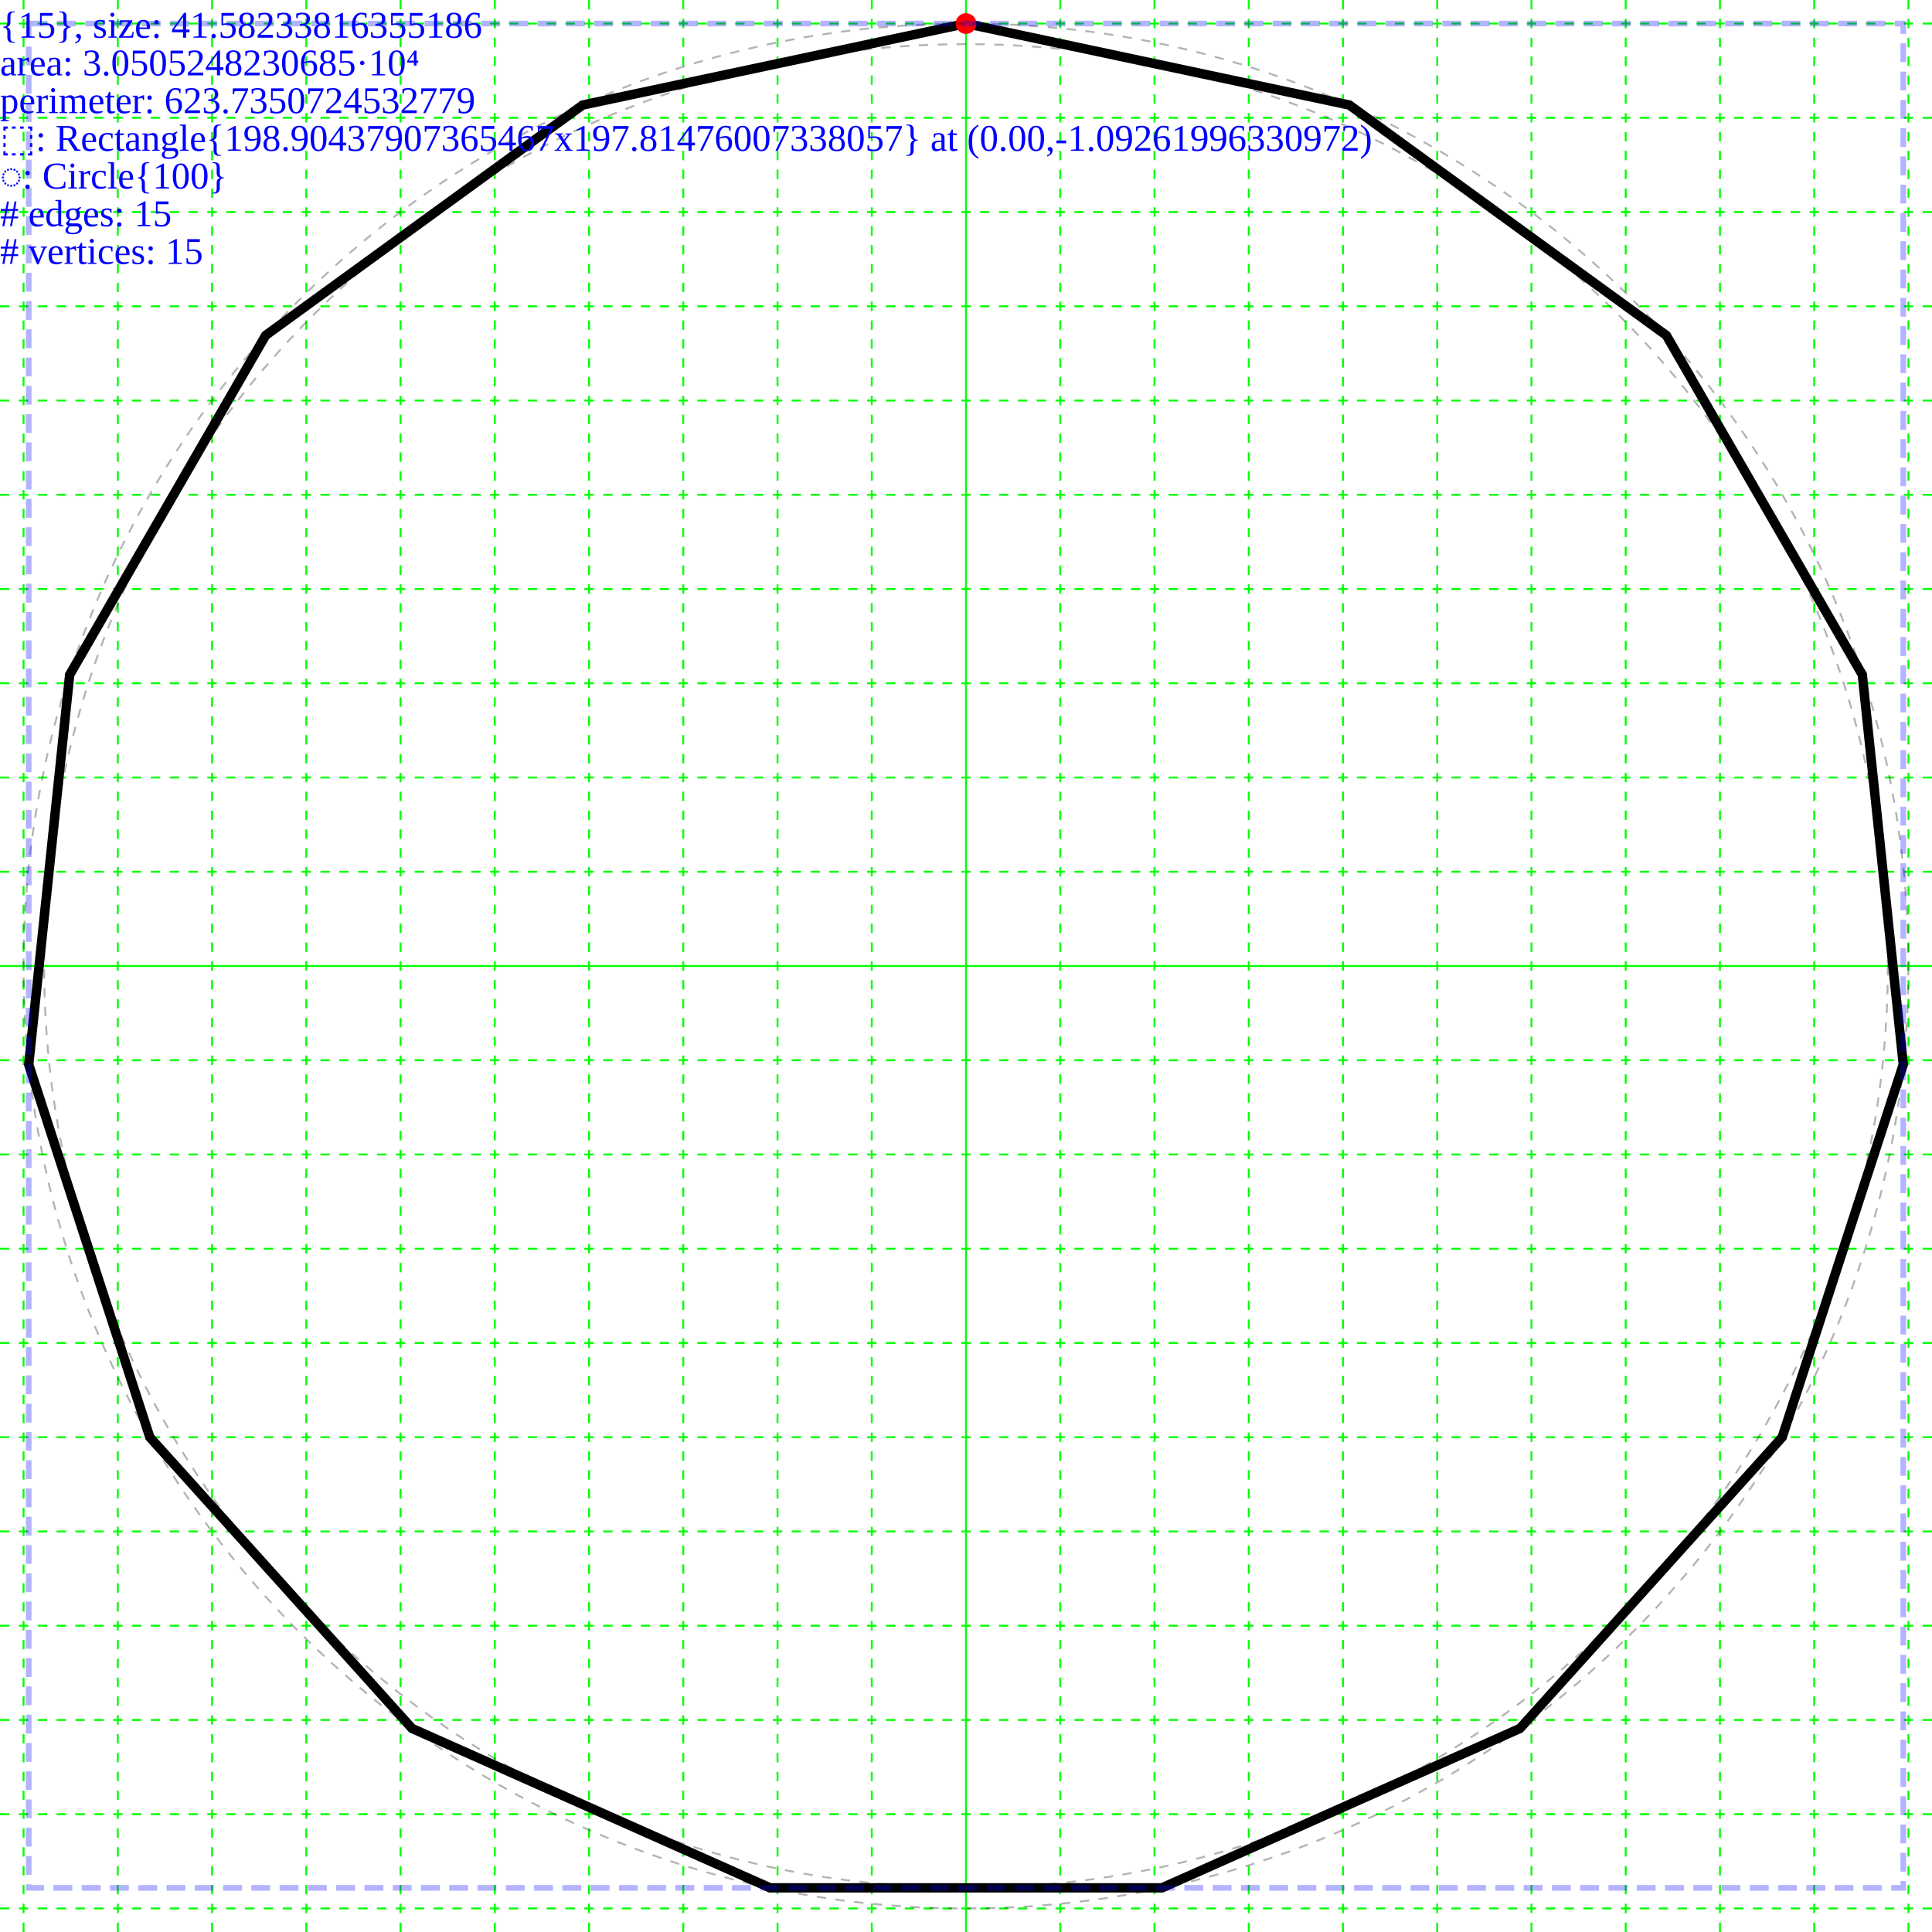
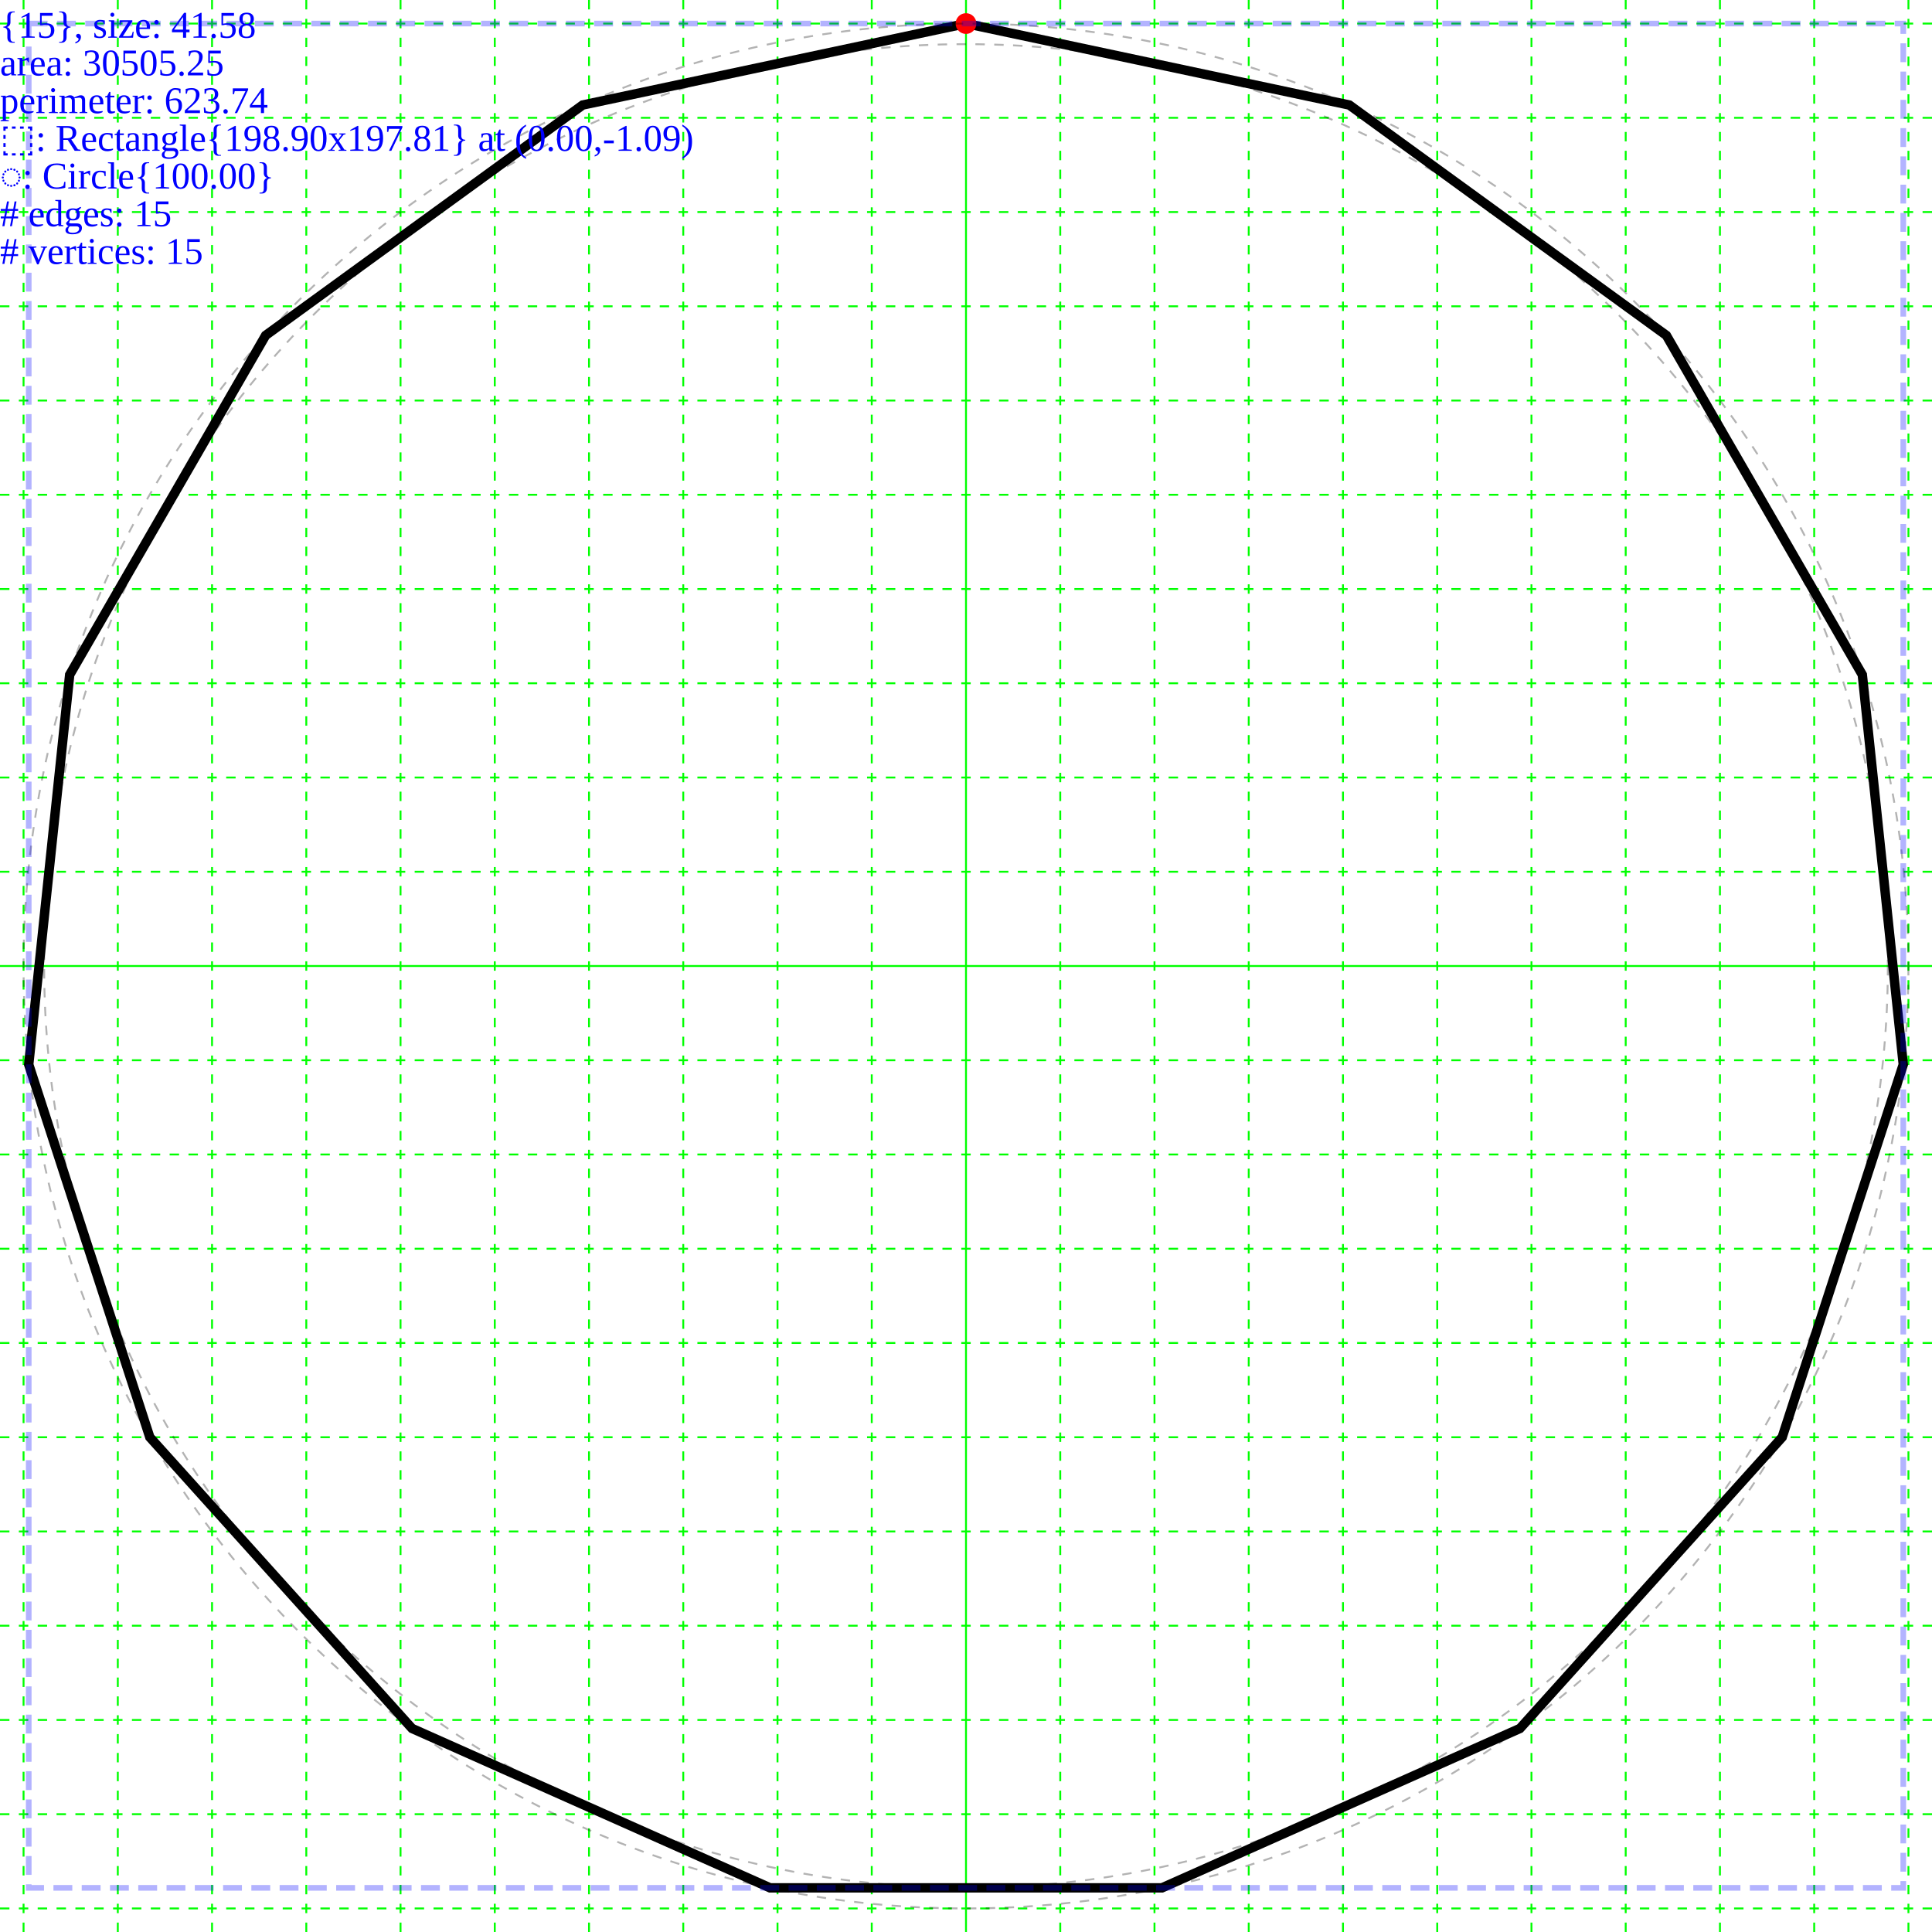
<svg xmlns="http://www.w3.org/2000/svg" height="205.0" width="205.0">
  <g transform="translate(102.5,102.5)">
    <g id="grid">
      <line stroke="#00ff00" stroke-width="0.2" x1="0" x2="0" y1="-102.5" y2="102.5" />
      <line stroke="#00ff00" stroke-dasharray="1,1" stroke-width="0.2" x1="10.0" x2="10.0" y1="-102.5" y2="102.5" />
      <line stroke="#00ff00" stroke-dasharray="1,1" stroke-width="0.2" x1="-10.0" x2="-10.0" y1="-102.5" y2="102.5" />
      <line stroke="#00ff00" stroke-dasharray="1,1" stroke-width="0.2" x1="20.0" x2="20.0" y1="-102.5" y2="102.5" />
      <line stroke="#00ff00" stroke-dasharray="1,1" stroke-width="0.2" x1="-20.0" x2="-20.0" y1="-102.5" y2="102.5" />
      <line stroke="#00ff00" stroke-dasharray="1,1" stroke-width="0.2" x1="30.0" x2="30.0" y1="-102.5" y2="102.5" />
      <line stroke="#00ff00" stroke-dasharray="1,1" stroke-width="0.2" x1="-30.0" x2="-30.0" y1="-102.5" y2="102.5" />
      <line stroke="#00ff00" stroke-dasharray="1,1" stroke-width="0.2" x1="40.0" x2="40.0" y1="-102.5" y2="102.5" />
      <line stroke="#00ff00" stroke-dasharray="1,1" stroke-width="0.2" x1="-40.0" x2="-40.0" y1="-102.5" y2="102.5" />
      <line stroke="#00ff00" stroke-dasharray="1,1" stroke-width="0.2" x1="50.0" x2="50.0" y1="-102.5" y2="102.5" />
      <line stroke="#00ff00" stroke-dasharray="1,1" stroke-width="0.2" x1="-50.0" x2="-50.0" y1="-102.5" y2="102.5" />
      <line stroke="#00ff00" stroke-dasharray="1,1" stroke-width="0.2" x1="60.0" x2="60.0" y1="-102.5" y2="102.5" />
      <line stroke="#00ff00" stroke-dasharray="1,1" stroke-width="0.2" x1="-60.0" x2="-60.0" y1="-102.5" y2="102.5" />
      <line stroke="#00ff00" stroke-dasharray="1,1" stroke-width="0.2" x1="70.0" x2="70.0" y1="-102.5" y2="102.5" />
      <line stroke="#00ff00" stroke-dasharray="1,1" stroke-width="0.2" x1="-70.0" x2="-70.0" y1="-102.5" y2="102.5" />
      <line stroke="#00ff00" stroke-dasharray="1,1" stroke-width="0.2" x1="80.0" x2="80.0" y1="-102.5" y2="102.5" />
      <line stroke="#00ff00" stroke-dasharray="1,1" stroke-width="0.2" x1="-80.0" x2="-80.0" y1="-102.5" y2="102.5" />
      <line stroke="#00ff00" stroke-dasharray="1,1" stroke-width="0.2" x1="90.0" x2="90.0" y1="-102.5" y2="102.5" />
      <line stroke="#00ff00" stroke-dasharray="1,1" stroke-width="0.2" x1="-90.0" x2="-90.0" y1="-102.5" y2="102.5" />
      <line stroke="#00ff00" stroke-dasharray="1,1" stroke-width="0.2" x1="100.0" x2="100.0" y1="-102.5" y2="102.5" />
      <line stroke="#00ff00" stroke-dasharray="1,1" stroke-width="0.2" x1="-100.0" x2="-100.0" y1="-102.5" y2="102.5" />
      <line stroke="#00ff00" stroke-dasharray="1,1" stroke-width="0.2" x1="110.0" x2="110.0" y1="-102.5" y2="102.5" />
      <line stroke="#00ff00" stroke-dasharray="1,1" stroke-width="0.2" x1="-110.0" x2="-110.0" y1="-102.5" y2="102.5" />
      <line stroke="#00ff00" stroke-width="0.2" x1="-102.5" x2="102.5" y1="0" y2="0" />
      <line stroke="#00ff00" stroke-dasharray="1,1" stroke-width="0.2" x1="-102.5" x2="102.5" y1="10.0" y2="10.0" />
      <line stroke="#00ff00" stroke-dasharray="1,1" stroke-width="0.2" x1="-102.5" x2="102.5" y1="-10.0" y2="-10.0" />
      <line stroke="#00ff00" stroke-dasharray="1,1" stroke-width="0.2" x1="-102.5" x2="102.5" y1="20.0" y2="20.0" />
      <line stroke="#00ff00" stroke-dasharray="1,1" stroke-width="0.2" x1="-102.5" x2="102.5" y1="-20.0" y2="-20.0" />
      <line stroke="#00ff00" stroke-dasharray="1,1" stroke-width="0.2" x1="-102.5" x2="102.5" y1="30.0" y2="30.0" />
      <line stroke="#00ff00" stroke-dasharray="1,1" stroke-width="0.2" x1="-102.5" x2="102.5" y1="-30.0" y2="-30.0" />
      <line stroke="#00ff00" stroke-dasharray="1,1" stroke-width="0.2" x1="-102.5" x2="102.5" y1="40.0" y2="40.0" />
      <line stroke="#00ff00" stroke-dasharray="1,1" stroke-width="0.2" x1="-102.5" x2="102.5" y1="-40.0" y2="-40.0" />
      <line stroke="#00ff00" stroke-dasharray="1,1" stroke-width="0.2" x1="-102.5" x2="102.5" y1="50.0" y2="50.0" />
      <line stroke="#00ff00" stroke-dasharray="1,1" stroke-width="0.2" x1="-102.5" x2="102.5" y1="-50.0" y2="-50.0" />
      <line stroke="#00ff00" stroke-dasharray="1,1" stroke-width="0.2" x1="-102.5" x2="102.5" y1="60.0" y2="60.0" />
      <line stroke="#00ff00" stroke-dasharray="1,1" stroke-width="0.2" x1="-102.5" x2="102.5" y1="-60.0" y2="-60.0" />
      <line stroke="#00ff00" stroke-dasharray="1,1" stroke-width="0.2" x1="-102.5" x2="102.5" y1="70.0" y2="70.0" />
      <line stroke="#00ff00" stroke-dasharray="1,1" stroke-width="0.2" x1="-102.5" x2="102.5" y1="-70.0" y2="-70.0" />
      <line stroke="#00ff00" stroke-dasharray="1,1" stroke-width="0.2" x1="-102.5" x2="102.5" y1="80.0" y2="80.0" />
      <line stroke="#00ff00" stroke-dasharray="1,1" stroke-width="0.2" x1="-102.5" x2="102.5" y1="-80.0" y2="-80.0" />
      <line stroke="#00ff00" stroke-dasharray="1,1" stroke-width="0.2" x1="-102.5" x2="102.5" y1="90.0" y2="90.0" />
      <line stroke="#00ff00" stroke-dasharray="1,1" stroke-width="0.2" x1="-102.5" x2="102.5" y1="-90.0" y2="-90.0" />
      <line stroke="#00ff00" stroke-dasharray="1,1" stroke-width="0.2" x1="-102.5" x2="102.5" y1="100.0" y2="100.0" />
      <line stroke="#00ff00" stroke-dasharray="1,1" stroke-width="0.2" x1="-102.5" x2="102.5" y1="-100.0" y2="-100.0" />
      <line stroke="#00ff00" stroke-dasharray="1,1" stroke-width="0.2" x1="-102.5" x2="102.5" y1="110.0" y2="110.0" />
      <line stroke="#00ff00" stroke-dasharray="1,1" stroke-width="0.2" x1="-102.5" x2="102.5" y1="-110.0" y2="-110.0" />
      <line stroke="#00ff00" stroke-dasharray="1,1" stroke-width="0.2" x1="-102.5" x2="102.5" y1="120.0" y2="120.0" />
      <line stroke="#00ff00" stroke-dasharray="1,1" stroke-width="0.2" x1="-102.5" x2="102.5" y1="-120.0" y2="-120.0" />
      <line stroke="#00ff00" stroke-dasharray="1,1" stroke-width="0.2" x1="-102.5" x2="102.5" y1="130.0" y2="130.0" />
      <line stroke="#00ff00" stroke-dasharray="1,1" stroke-width="0.2" x1="-102.5" x2="102.5" y1="-130.0" y2="-130.0" />
      <line stroke="#00ff00" stroke-dasharray="1,1" stroke-width="0.2" x1="-102.5" x2="102.5" y1="140.0" y2="140.0" />
      <line stroke="#00ff00" stroke-dasharray="1,1" stroke-width="0.2" x1="-102.5" x2="102.5" y1="-140.0" y2="-140.0" />
      <line stroke="#00ff00" stroke-dasharray="1,1" stroke-width="0.2" x1="-102.5" x2="102.5" y1="150.0" y2="150.0" />
      <line stroke="#00ff00" stroke-dasharray="1,1" stroke-width="0.2" x1="-102.5" x2="102.5" y1="-150.0" y2="-150.0" />
      <line stroke="#00ff00" stroke-dasharray="1,1" stroke-width="0.2" x1="-102.5" x2="102.5" y1="160.0" y2="160.0" />
      <line stroke="#00ff00" stroke-dasharray="1,1" stroke-width="0.2" x1="-102.5" x2="102.5" y1="-160.0" y2="-160.0" />
      <line stroke="#00ff00" stroke-dasharray="1,1" stroke-width="0.2" x1="-102.5" x2="102.5" y1="170.0" y2="170.0" />
      <line stroke="#00ff00" stroke-dasharray="1,1" stroke-width="0.2" x1="-102.5" x2="102.5" y1="-170.0" y2="-170.0" />
      <line stroke="#00ff00" stroke-dasharray="1,1" stroke-width="0.2" x1="-102.5" x2="102.5" y1="180.0" y2="180.0" />
      <line stroke="#00ff00" stroke-dasharray="1,1" stroke-width="0.2" x1="-102.5" x2="102.5" y1="-180.0" y2="-180.0" />
      <line stroke="#00ff00" stroke-dasharray="1,1" stroke-width="0.2" x1="-102.5" x2="102.5" y1="190.0" y2="190.0" />
      <line stroke="#00ff00" stroke-dasharray="1,1" stroke-width="0.2" x1="-102.5" x2="102.5" y1="-190.0" y2="-190.0" />
      <line stroke="#00ff00" stroke-dasharray="1,1" stroke-width="0.2" x1="-102.5" x2="102.5" y1="200.0" y2="200.0" />
      <line stroke="#00ff00" stroke-dasharray="1,1" stroke-width="0.2" x1="-102.5" x2="102.5" y1="-200.0" y2="-200.0" />
      <line stroke="#00ff00" stroke-dasharray="1,1" stroke-width="0.2" x1="-102.5" x2="102.5" y1="210.0" y2="210.0" />
      <line stroke="#00ff00" stroke-dasharray="1,1" stroke-width="0.2" x1="-102.5" x2="102.5" y1="-210.0" y2="-210.0" />
    </g>
    <g>
      <polygon fill="none" points="6.123233995736766E-15,-100.0 40.674,-91.355 74.314,-66.913 95.106,-30.902 99.452,10.453 86.603,50 58.779,80.902 20.791,97.815 -20.791,97.815 -58.779,80.902 -86.603,50 -99.452,10.453 -95.106,-30.902 -74.314,-66.913 -40.674,-91.355" stroke="black" stroke-width="1" />
      <circle cx="6.123233995736766E-15" cy="-100.0" fill="#ff0000" r="1.1" />
      <circle fill="none" r="97.815" stroke="black" stroke-dasharray="1,1" stroke-opacity="0.3" stroke-width="0.2" />
      <circle fill="none" r="100.0" stroke="black" stroke-dasharray="1,1" stroke-opacity="0.3" stroke-width="0.2" />
      <rect fill="none" height="197.815" stroke="blue" stroke-dasharray="2,1" stroke-opacity="0.3" stroke-width="0.6" width="198.904" x="-99.452" y="-100.0" />
    </g>
  </g>
  <g>
    <text fill="blue" font-size="4.0" id="info" x="0" y="0">
-       <tspan dy="4.0" x="0">{15}, size: 41.58233816355186</tspan>
-       <tspan dy="4.0" x="0">area: 3.0505248230685·10⁴</tspan>
-       <tspan dy="4.0" x="0">perimeter: 623.7350724532779</tspan>
-       <tspan dy="4.0" x="0">⬚: Rectangle{198.90437907365467x197.81476007338057} at (0.00,-1.09261996330972)</tspan>
-       <tspan dy="4.0" x="0">◌: Circle{100}</tspan>
+       <tspan dy="4.0" x="0">{15}, size: 41.58</tspan>
+       <tspan dy="4.0" x="0">area: 30505.25</tspan>
+       <tspan dy="4.0" x="0">perimeter: 623.74</tspan>
+       <tspan dy="4.0" x="0">⬚: Rectangle{198.90x197.81} at (0.00,-1.09)</tspan>
+       <tspan dy="4.0" x="0">◌: Circle{100.00}</tspan>
      <tspan dy="4.0" x="0"># edges: 15</tspan>
      <tspan dy="4.0" x="0"># vertices: 15</tspan>
    </text>
  </g>
</svg>
